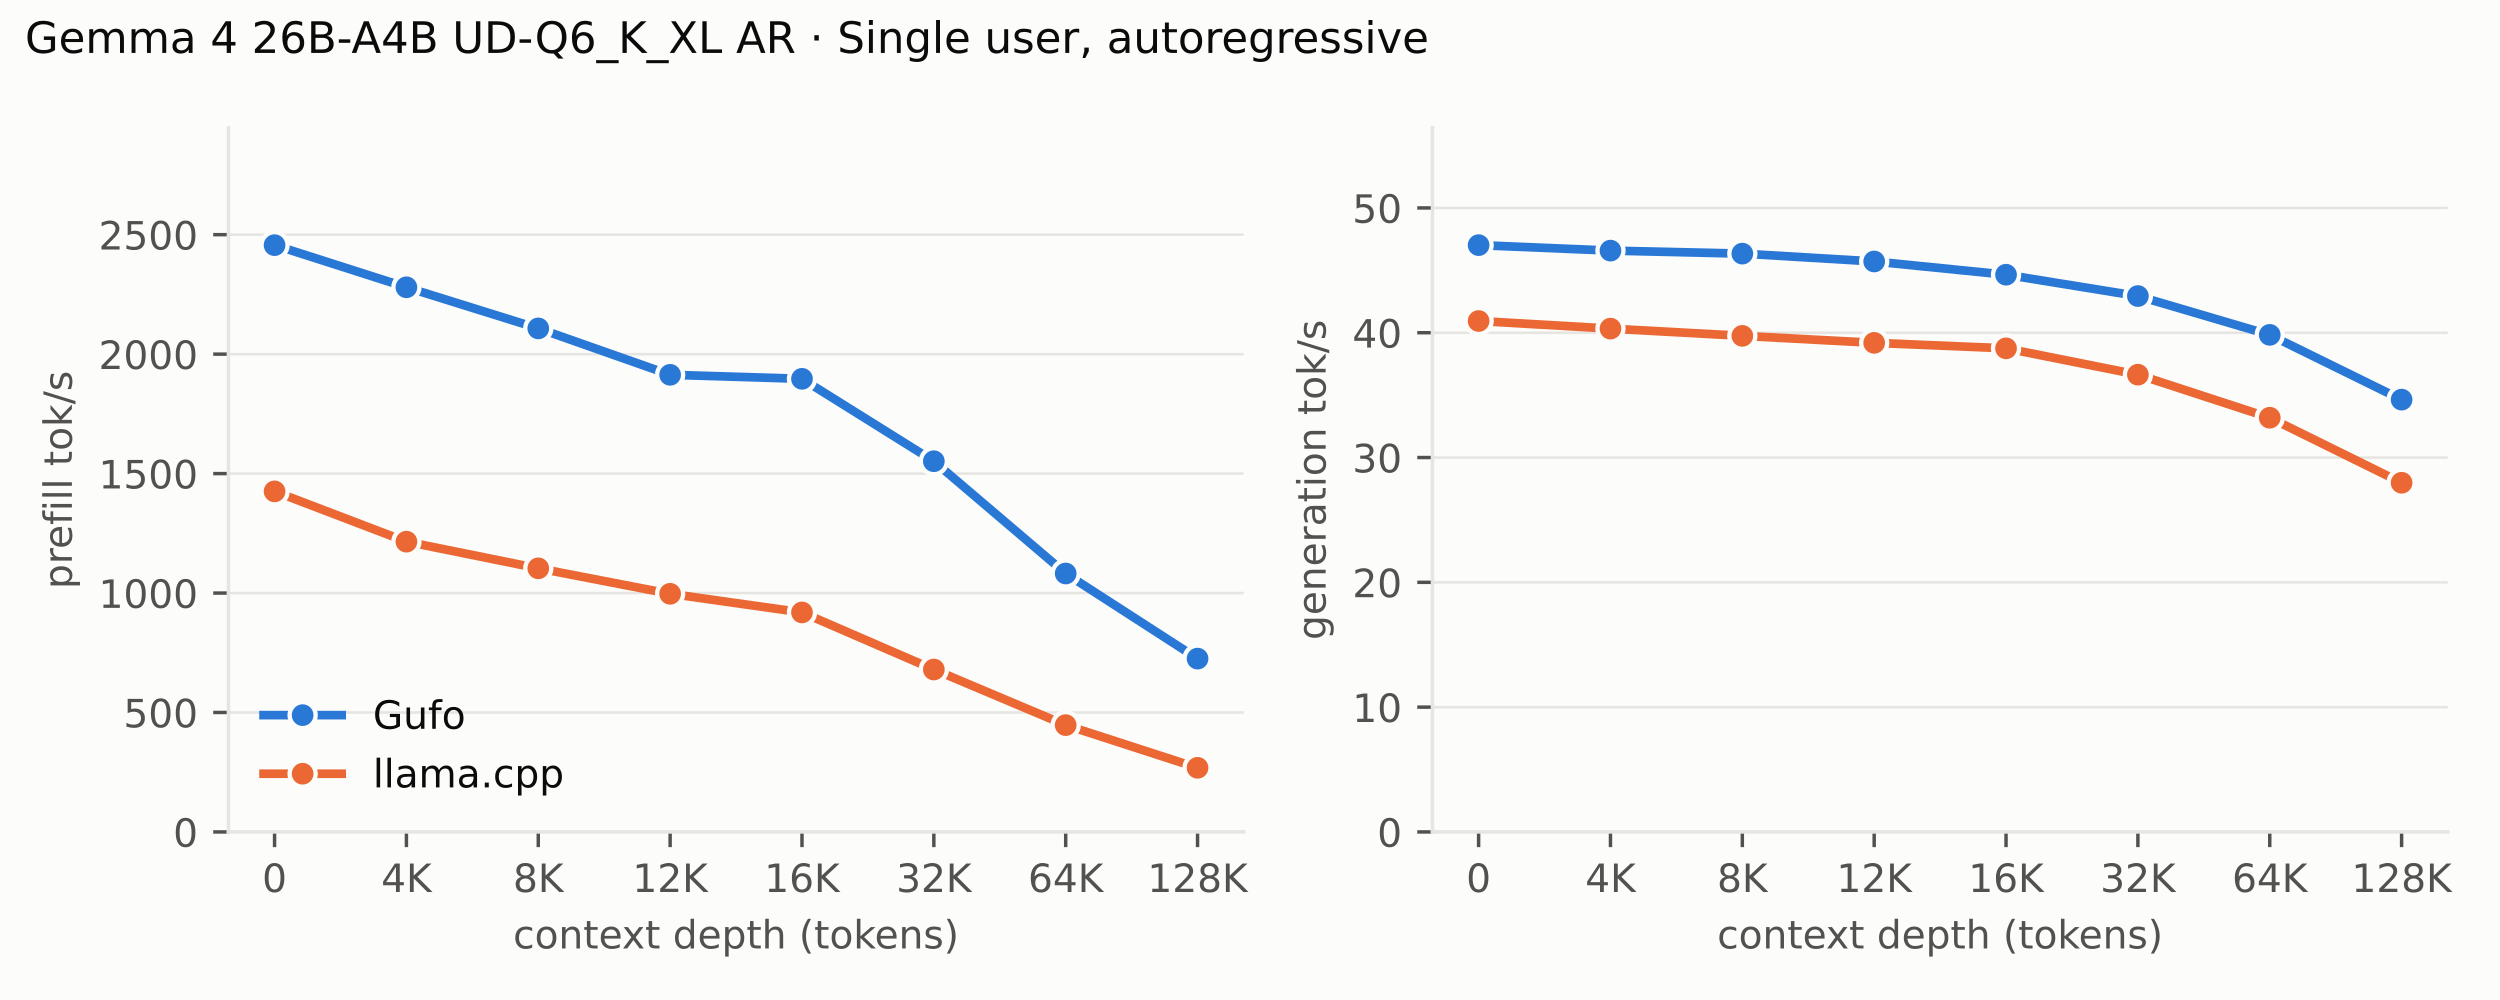
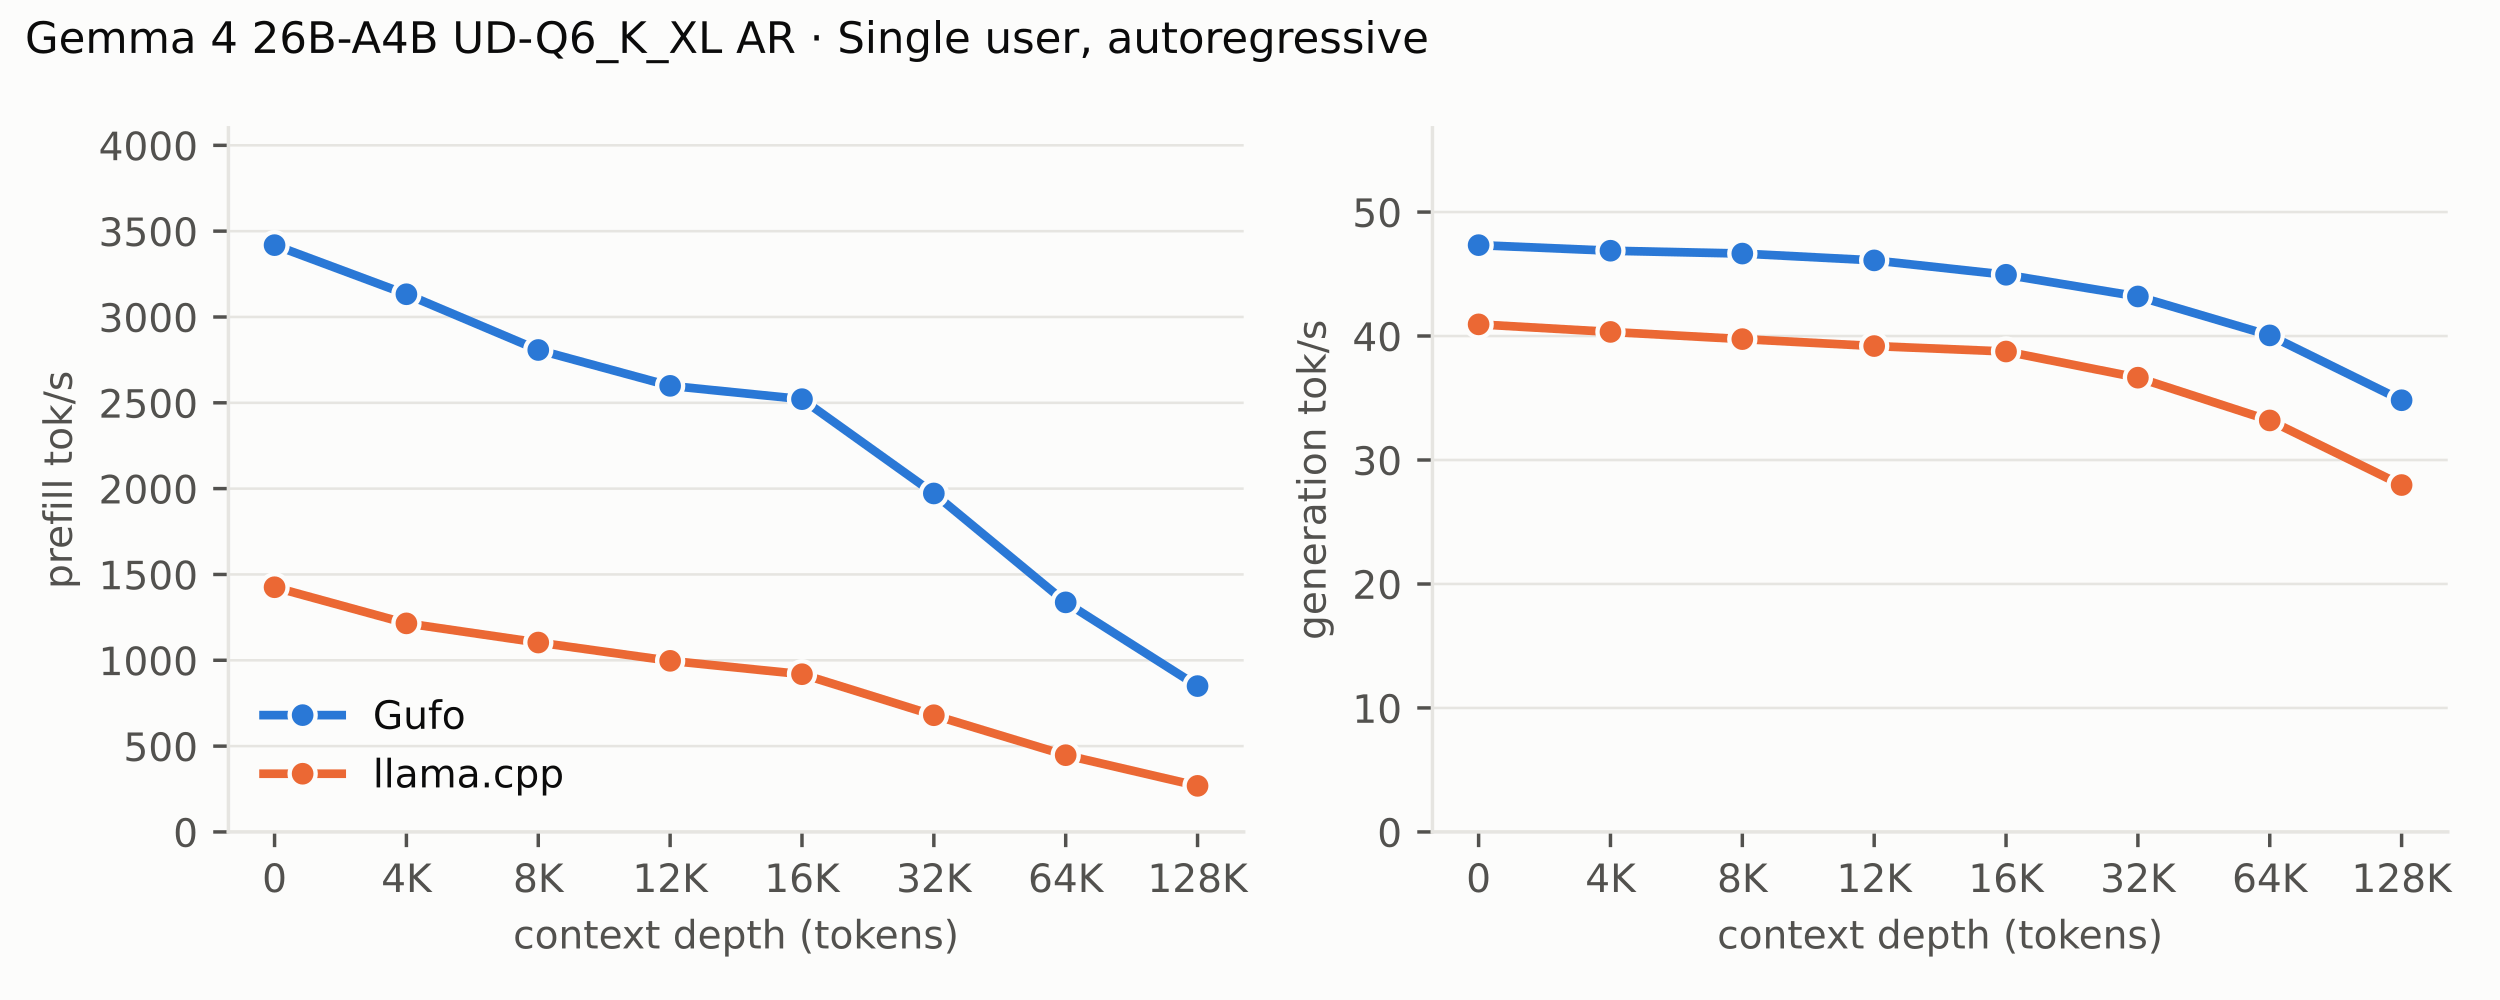
<svg xmlns="http://www.w3.org/2000/svg" xmlns:xlink="http://www.w3.org/1999/xlink" width="576pt" height="230.4pt" viewBox="0 0 576 230.4" version="1.1">
  <defs>
    <style type="text/css">*{stroke-linejoin: round; stroke-linecap: butt}</style>
  </defs>
  <g id="figure_1">
    <g id="patch_1">
      <path d="M 0 230.4 L 576 230.4 L 576 0 L 0 0 z " style="fill: #fcfcfb" />
    </g>
    <g id="axes_1">
      <g id="patch_2">
        <path d="M 52.626 191.679 L 286.549 191.679 L 286.549 29.441 L 52.626 29.441 z " style="fill: #fcfcfb" />
      </g>
      <g id="matplotlib.axis_1">
        <g id="xtick_1">
          <g id="line2d_1">
            <defs>
              <path id="m1ebf051f68" d="M 0 0 L 0 3.5 " style="stroke: #52514e; stroke-width: 0.8" />
            </defs>
            <g>
              <use xlink:href="#m1ebf051f68" x="63.259" y="191.679" style="fill: #52514e; stroke: #52514e; stroke-width: 0.8" />
            </g>
          </g>
          <g id="text_1">
            <text style="font-size: 9px; font-family: 'DejaVu Sans', 'Bitstream Vera Sans', 'Computer Modern Sans Serif', 'Lucida Grande', 'Verdana', 'Geneva', 'Lucid', 'Arial', 'Helvetica', 'Avant Garde', sans-serif; text-anchor: middle; fill: #52514e" x="63.259" y="205.517" transform="rotate(-0 63.25858 205.5172)">0</text>
          </g>
        </g>
        <g id="xtick_2">
          <g id="line2d_2">
            <g>
              <use xlink:href="#m1ebf051f68" x="93.638" y="191.679" style="fill: #52514e; stroke: #52514e; stroke-width: 0.8" />
            </g>
          </g>
          <g id="text_2">
            <text style="font-size: 9px; font-family: 'DejaVu Sans', 'Bitstream Vera Sans', 'Computer Modern Sans Serif', 'Lucida Grande', 'Verdana', 'Geneva', 'Lucid', 'Arial', 'Helvetica', 'Avant Garde', sans-serif; text-anchor: middle; fill: #52514e" x="93.638" y="205.517" transform="rotate(-0 93.63823 205.5172)">4K</text>
          </g>
        </g>
        <g id="xtick_3">
          <g id="line2d_3">
            <g>
              <use xlink:href="#m1ebf051f68" x="124.018" y="191.679" style="fill: #52514e; stroke: #52514e; stroke-width: 0.8" />
            </g>
          </g>
          <g id="text_3">
            <text style="font-size: 9px; font-family: 'DejaVu Sans', 'Bitstream Vera Sans', 'Computer Modern Sans Serif', 'Lucida Grande', 'Verdana', 'Geneva', 'Lucid', 'Arial', 'Helvetica', 'Avant Garde', sans-serif; text-anchor: middle; fill: #52514e" x="124.018" y="205.517" transform="rotate(-0 124.0179 205.5172)">8K</text>
          </g>
        </g>
        <g id="xtick_4">
          <g id="line2d_4">
            <g>
              <use xlink:href="#m1ebf051f68" x="154.398" y="191.679" style="fill: #52514e; stroke: #52514e; stroke-width: 0.8" />
            </g>
          </g>
          <g id="text_4">
            <text style="font-size: 9px; font-family: 'DejaVu Sans', 'Bitstream Vera Sans', 'Computer Modern Sans Serif', 'Lucida Grande', 'Verdana', 'Geneva', 'Lucid', 'Arial', 'Helvetica', 'Avant Garde', sans-serif; text-anchor: middle; fill: #52514e" x="154.398" y="205.517" transform="rotate(-0 154.3975 205.5172)">12K</text>
          </g>
        </g>
        <g id="xtick_5">
          <g id="line2d_5">
            <g>
              <use xlink:href="#m1ebf051f68" x="184.777" y="191.679" style="fill: #52514e; stroke: #52514e; stroke-width: 0.8" />
            </g>
          </g>
          <g id="text_5">
            <text style="font-size: 9px; font-family: 'DejaVu Sans', 'Bitstream Vera Sans', 'Computer Modern Sans Serif', 'Lucida Grande', 'Verdana', 'Geneva', 'Lucid', 'Arial', 'Helvetica', 'Avant Garde', sans-serif; text-anchor: middle; fill: #52514e" x="184.777" y="205.517" transform="rotate(-0 184.7772 205.5172)">16K</text>
          </g>
        </g>
        <g id="xtick_6">
          <g id="line2d_6">
            <g>
              <use xlink:href="#m1ebf051f68" x="215.157" y="191.679" style="fill: #52514e; stroke: #52514e; stroke-width: 0.8" />
            </g>
          </g>
          <g id="text_6">
            <text style="font-size: 9px; font-family: 'DejaVu Sans', 'Bitstream Vera Sans', 'Computer Modern Sans Serif', 'Lucida Grande', 'Verdana', 'Geneva', 'Lucid', 'Arial', 'Helvetica', 'Avant Garde', sans-serif; text-anchor: middle; fill: #52514e" x="215.157" y="205.517" transform="rotate(-0 215.1568 205.5172)">32K</text>
          </g>
        </g>
        <g id="xtick_7">
          <g id="line2d_7">
            <g>
              <use xlink:href="#m1ebf051f68" x="245.536" y="191.679" style="fill: #52514e; stroke: #52514e; stroke-width: 0.8" />
            </g>
          </g>
          <g id="text_7">
            <text style="font-size: 9px; font-family: 'DejaVu Sans', 'Bitstream Vera Sans', 'Computer Modern Sans Serif', 'Lucida Grande', 'Verdana', 'Geneva', 'Lucid', 'Arial', 'Helvetica', 'Avant Garde', sans-serif; text-anchor: middle; fill: #52514e" x="245.536" y="205.517" transform="rotate(-0 245.5365 205.5172)">64K</text>
          </g>
        </g>
        <g id="xtick_8">
          <g id="line2d_8">
            <g>
              <use xlink:href="#m1ebf051f68" x="275.916" y="191.679" style="fill: #52514e; stroke: #52514e; stroke-width: 0.8" />
            </g>
          </g>
          <g id="text_8">
            <text style="font-size: 9px; font-family: 'DejaVu Sans', 'Bitstream Vera Sans', 'Computer Modern Sans Serif', 'Lucida Grande', 'Verdana', 'Geneva', 'Lucid', 'Arial', 'Helvetica', 'Avant Garde', sans-serif; text-anchor: middle; fill: #52514e" x="275.916" y="205.517" transform="rotate(-0 275.9161 205.5172)">128K</text>
          </g>
        </g>
        <g id="text_9">
          <text style="font-size: 9px; font-family: 'DejaVu Sans', 'Bitstream Vera Sans', 'Computer Modern Sans Serif', 'Lucida Grande', 'Verdana', 'Geneva', 'Lucid', 'Arial', 'Helvetica', 'Avant Garde', sans-serif; text-anchor: middle; fill: #52514e" x="169.587" y="218.518" transform="rotate(-0 169.5874 218.5179)">context depth (tokens)</text>
        </g>
      </g>
      <g id="matplotlib.axis_2">
        <g id="ytick_1">
          <g id="line2d_9">
            <path d="M 52.626 191.679 L 286.549 191.679 " clip-path="url(#p1245cb9a4b)" style="fill: none; stroke: #e6e5e1; stroke-width: 0.6; stroke-linecap: square" />
          </g>
          <g id="line2d_10">
            <defs>
              <path id="m680e5b1e24" d="M 0 0 L -3.5 0 " style="stroke: #52514e; stroke-width: 0.8" />
            </defs>
            <g>
              <use xlink:href="#m680e5b1e24" x="52.626" y="191.679" style="fill: #52514e; stroke: #52514e; stroke-width: 0.8" />
            </g>
          </g>
          <g id="text_10">
            <text style="font-size: 9px; font-family: 'DejaVu Sans', 'Bitstream Vera Sans', 'Computer Modern Sans Serif', 'Lucida Grande', 'Verdana', 'Geneva', 'Lucid', 'Arial', 'Helvetica', 'Avant Garde', sans-serif; text-anchor: end; fill: #52514e" x="45.626" y="195.098" transform="rotate(-0 45.6257 195.0982)">0</text>
          </g>
        </g>
        <g id="ytick_2">
          <g id="line2d_11">
-             <path d="M 52.626 164.158 L 286.549 164.158 " clip-path="url(#p1245cb9a4b)" style="fill: none; stroke: #e6e5e1; stroke-width: 0.6; stroke-linecap: square" />
+             <path d="M 52.626 171.905 L 286.549 171.905 " clip-path="url(#p1245cb9a4b)" style="fill: none; stroke: #e6e5e1; stroke-width: 0.6; stroke-linecap: square" />
          </g>
          <g id="line2d_12">
            <g>
-               <use xlink:href="#m680e5b1e24" x="52.626" y="164.158" style="fill: #52514e; stroke: #52514e; stroke-width: 0.8" />
+               <use xlink:href="#m680e5b1e24" x="52.626" y="171.905" style="fill: #52514e; stroke: #52514e; stroke-width: 0.8" />
            </g>
          </g>
          <g id="text_11">
-             <text style="font-size: 9px; font-family: 'DejaVu Sans', 'Bitstream Vera Sans', 'Computer Modern Sans Serif', 'Lucida Grande', 'Verdana', 'Geneva', 'Lucid', 'Arial', 'Helvetica', 'Avant Garde', sans-serif; text-anchor: end; fill: #52514e" x="45.626" y="167.577" transform="rotate(-0 45.6257 167.5769)">500</text>
+             <text style="font-size: 9px; font-family: 'DejaVu Sans', 'Bitstream Vera Sans', 'Computer Modern Sans Serif', 'Lucida Grande', 'Verdana', 'Geneva', 'Lucid', 'Arial', 'Helvetica', 'Avant Garde', sans-serif; text-anchor: end; fill: #52514e" x="45.626" y="175.323" transform="rotate(-0 45.6257 175.3235)">500</text>
          </g>
        </g>
        <g id="ytick_3">
          <g id="line2d_13">
-             <path d="M 52.626 136.637 L 286.549 136.637 " clip-path="url(#p1245cb9a4b)" style="fill: none; stroke: #e6e5e1; stroke-width: 0.6; stroke-linecap: square" />
+             <path d="M 52.626 152.13 L 286.549 152.13 " clip-path="url(#p1245cb9a4b)" style="fill: none; stroke: #e6e5e1; stroke-width: 0.6; stroke-linecap: square" />
          </g>
          <g id="line2d_14">
            <g>
-               <use xlink:href="#m680e5b1e24" x="52.626" y="136.637" style="fill: #52514e; stroke: #52514e; stroke-width: 0.8" />
+               <use xlink:href="#m680e5b1e24" x="52.626" y="152.13" style="fill: #52514e; stroke: #52514e; stroke-width: 0.8" />
            </g>
          </g>
          <g id="text_12">
-             <text style="font-size: 9px; font-family: 'DejaVu Sans', 'Bitstream Vera Sans', 'Computer Modern Sans Serif', 'Lucida Grande', 'Verdana', 'Geneva', 'Lucid', 'Arial', 'Helvetica', 'Avant Garde', sans-serif; text-anchor: end; fill: #52514e" x="45.626" y="140.055" transform="rotate(-0 45.6257 140.0555)">1000</text>
+             <text style="font-size: 9px; font-family: 'DejaVu Sans', 'Bitstream Vera Sans', 'Computer Modern Sans Serif', 'Lucida Grande', 'Verdana', 'Geneva', 'Lucid', 'Arial', 'Helvetica', 'Avant Garde', sans-serif; text-anchor: end; fill: #52514e" x="45.626" y="155.549" transform="rotate(-0 45.6257 155.5487)">1000</text>
          </g>
        </g>
        <g id="ytick_4">
          <g id="line2d_15">
-             <path d="M 52.626 109.115 L 286.549 109.115 " clip-path="url(#p1245cb9a4b)" style="fill: none; stroke: #e6e5e1; stroke-width: 0.6; stroke-linecap: square" />
+             <path d="M 52.626 132.355 L 286.549 132.355 " clip-path="url(#p1245cb9a4b)" style="fill: none; stroke: #e6e5e1; stroke-width: 0.6; stroke-linecap: square" />
          </g>
          <g id="line2d_16">
            <g>
-               <use xlink:href="#m680e5b1e24" x="52.626" y="109.115" style="fill: #52514e; stroke: #52514e; stroke-width: 0.8" />
+               <use xlink:href="#m680e5b1e24" x="52.626" y="132.355" style="fill: #52514e; stroke: #52514e; stroke-width: 0.8" />
            </g>
          </g>
          <g id="text_13">
-             <text style="font-size: 9px; font-family: 'DejaVu Sans', 'Bitstream Vera Sans', 'Computer Modern Sans Serif', 'Lucida Grande', 'Verdana', 'Geneva', 'Lucid', 'Arial', 'Helvetica', 'Avant Garde', sans-serif; text-anchor: end; fill: #52514e" x="45.626" y="112.534" transform="rotate(-0 45.6257 112.5341)">1500</text>
+             <text style="font-size: 9px; font-family: 'DejaVu Sans', 'Bitstream Vera Sans', 'Computer Modern Sans Serif', 'Lucida Grande', 'Verdana', 'Geneva', 'Lucid', 'Arial', 'Helvetica', 'Avant Garde', sans-serif; text-anchor: end; fill: #52514e" x="45.626" y="135.774" transform="rotate(-0 45.6257 135.774)">1500</text>
          </g>
        </g>
        <g id="ytick_5">
          <g id="line2d_17">
-             <path d="M 52.626 81.594 L 286.549 81.594 " clip-path="url(#p1245cb9a4b)" style="fill: none; stroke: #e6e5e1; stroke-width: 0.6; stroke-linecap: square" />
+             <path d="M 52.626 112.58 L 286.549 112.58 " clip-path="url(#p1245cb9a4b)" style="fill: none; stroke: #e6e5e1; stroke-width: 0.6; stroke-linecap: square" />
          </g>
          <g id="line2d_18">
            <g>
-               <use xlink:href="#m680e5b1e24" x="52.626" y="81.594" style="fill: #52514e; stroke: #52514e; stroke-width: 0.8" />
+               <use xlink:href="#m680e5b1e24" x="52.626" y="112.58" style="fill: #52514e; stroke: #52514e; stroke-width: 0.8" />
            </g>
          </g>
          <g id="text_14">
-             <text style="font-size: 9px; font-family: 'DejaVu Sans', 'Bitstream Vera Sans', 'Computer Modern Sans Serif', 'Lucida Grande', 'Verdana', 'Geneva', 'Lucid', 'Arial', 'Helvetica', 'Avant Garde', sans-serif; text-anchor: end; fill: #52514e" x="45.626" y="85.013" transform="rotate(-0 45.6257 85.01274)">2000</text>
+             <text style="font-size: 9px; font-family: 'DejaVu Sans', 'Bitstream Vera Sans', 'Computer Modern Sans Serif', 'Lucida Grande', 'Verdana', 'Geneva', 'Lucid', 'Arial', 'Helvetica', 'Avant Garde', sans-serif; text-anchor: end; fill: #52514e" x="45.626" y="115.999" transform="rotate(-0 45.6257 115.9993)">2000</text>
          </g>
        </g>
        <g id="ytick_6">
          <g id="line2d_19">
-             <path d="M 52.626 54.072 L 286.549 54.072 " clip-path="url(#p1245cb9a4b)" style="fill: none; stroke: #e6e5e1; stroke-width: 0.6; stroke-linecap: square" />
+             <path d="M 52.626 92.806 L 286.549 92.806 " clip-path="url(#p1245cb9a4b)" style="fill: none; stroke: #e6e5e1; stroke-width: 0.6; stroke-linecap: square" />
          </g>
          <g id="line2d_20">
            <g>
-               <use xlink:href="#m680e5b1e24" x="52.626" y="54.072" style="fill: #52514e; stroke: #52514e; stroke-width: 0.8" />
+               <use xlink:href="#m680e5b1e24" x="52.626" y="92.806" style="fill: #52514e; stroke: #52514e; stroke-width: 0.8" />
            </g>
          </g>
          <g id="text_15">
-             <text style="font-size: 9px; font-family: 'DejaVu Sans', 'Bitstream Vera Sans', 'Computer Modern Sans Serif', 'Lucida Grande', 'Verdana', 'Geneva', 'Lucid', 'Arial', 'Helvetica', 'Avant Garde', sans-serif; text-anchor: end; fill: #52514e" x="45.626" y="57.491" transform="rotate(-0 45.6257 57.49136)">2500</text>
-           </g>
-         </g>
-         <g id="text_16">
+             <text style="font-size: 9px; font-family: 'DejaVu Sans', 'Bitstream Vera Sans', 'Computer Modern Sans Serif', 'Lucida Grande', 'Verdana', 'Geneva', 'Lucid', 'Arial', 'Helvetica', 'Avant Garde', sans-serif; text-anchor: end; fill: #52514e" x="45.626" y="96.225" transform="rotate(-0 45.6257 96.2245)">2500</text>
+           </g>
+         </g>
+         <g id="ytick_7">
+           <g id="line2d_21">
+             <path d="M 52.626 73.031 L 286.549 73.031 " clip-path="url(#p1245cb9a4b)" style="fill: none; stroke: #e6e5e1; stroke-width: 0.6; stroke-linecap: square" />
+           </g>
+           <g id="line2d_22">
+             <g>
+               <use xlink:href="#m680e5b1e24" x="52.626" y="73.031" style="fill: #52514e; stroke: #52514e; stroke-width: 0.8" />
+             </g>
+           </g>
+           <g id="text_16">
+             <text style="font-size: 9px; font-family: 'DejaVu Sans', 'Bitstream Vera Sans', 'Computer Modern Sans Serif', 'Lucida Grande', 'Verdana', 'Geneva', 'Lucid', 'Arial', 'Helvetica', 'Avant Garde', sans-serif; text-anchor: end; fill: #52514e" x="45.626" y="76.45" transform="rotate(-0 45.6257 76.44976)">3000</text>
+           </g>
+         </g>
+         <g id="ytick_8">
+           <g id="line2d_23">
+             <path d="M 52.626 53.256 L 286.549 53.256 " clip-path="url(#p1245cb9a4b)" style="fill: none; stroke: #e6e5e1; stroke-width: 0.6; stroke-linecap: square" />
+           </g>
+           <g id="line2d_24">
+             <g>
+               <use xlink:href="#m680e5b1e24" x="52.626" y="53.256" style="fill: #52514e; stroke: #52514e; stroke-width: 0.8" />
+             </g>
+           </g>
+           <g id="text_17">
+             <text style="font-size: 9px; font-family: 'DejaVu Sans', 'Bitstream Vera Sans', 'Computer Modern Sans Serif', 'Lucida Grande', 'Verdana', 'Geneva', 'Lucid', 'Arial', 'Helvetica', 'Avant Garde', sans-serif; text-anchor: end; fill: #52514e" x="45.626" y="56.675" transform="rotate(-0 45.6257 56.67501)">3500</text>
+           </g>
+         </g>
+         <g id="ytick_9">
+           <g id="line2d_25">
+             <path d="M 52.626 33.481 L 286.549 33.481 " clip-path="url(#p1245cb9a4b)" style="fill: none; stroke: #e6e5e1; stroke-width: 0.6; stroke-linecap: square" />
+           </g>
+           <g id="line2d_26">
+             <g>
+               <use xlink:href="#m680e5b1e24" x="52.626" y="33.481" style="fill: #52514e; stroke: #52514e; stroke-width: 0.8" />
+             </g>
+           </g>
+           <g id="text_18">
+             <text style="font-size: 9px; font-family: 'DejaVu Sans', 'Bitstream Vera Sans', 'Computer Modern Sans Serif', 'Lucida Grande', 'Verdana', 'Geneva', 'Lucid', 'Arial', 'Helvetica', 'Avant Garde', sans-serif; text-anchor: end; fill: #52514e" x="45.626" y="36.9" transform="rotate(-0 45.6257 36.90026)">4000</text>
+           </g>
+         </g>
+         <g id="text_19">
          <text style="font-size: 9px; font-family: 'DejaVu Sans', 'Bitstream Vera Sans', 'Computer Modern Sans Serif', 'Lucida Grande', 'Verdana', 'Geneva', 'Lucid', 'Arial', 'Helvetica', 'Avant Garde', sans-serif; text-anchor: middle; fill: #52514e" x="16.559" y="110.56" transform="rotate(-90 16.55859 110.56)">prefill tok/s</text>
        </g>
      </g>
-       <g id="line2d_21">
-         <path d="M 63.259 56.481 L 93.638 66.192 L 124.018 75.665 L 154.398 86.358 L 184.777 87.281 L 215.157 106.267 L 245.536 132.136 L 275.916 151.747 " clip-path="url(#p1245cb9a4b)" style="fill: none; stroke: #2a78d6; stroke-width: 2; stroke-linecap: square" />
+       <g id="line2d_27">
+         <path d="M 63.259 56.481 L 93.638 67.795 L 124.018 80.639 L 154.398 88.9 L 184.777 91.966 L 215.157 113.694 L 245.536 138.786 L 275.916 158.076 " clip-path="url(#p1245cb9a4b)" style="fill: none; stroke: #2a78d6; stroke-width: 2; stroke-linecap: square" />
        <defs>
          <path id="m91930ba968" d="M 0 3 C 0.796 3 1.559 2.684 2.121 2.121 C 2.684 1.559 3 0.796 3 0 C 3 -0.796 2.684 -1.559 2.121 -2.121 C 1.559 -2.684 0.796 -3 0 -3 C -0.796 -3 -1.559 -2.684 -2.121 -2.121 C -2.684 -1.559 -3 -0.796 -3 0 C -3 0.796 -2.684 1.559 -2.121 2.121 C -1.559 2.684 -0.796 3 0 3 z " style="stroke: #fcfcfb" />
        </defs>
        <g clip-path="url(#p1245cb9a4b)">
          <use xlink:href="#m91930ba968" x="63.259" y="56.481" style="fill: #2a78d6; stroke: #fcfcfb" />
-           <use xlink:href="#m91930ba968" x="93.638" y="66.192" style="fill: #2a78d6; stroke: #fcfcfb" />
-           <use xlink:href="#m91930ba968" x="124.018" y="75.665" style="fill: #2a78d6; stroke: #fcfcfb" />
-           <use xlink:href="#m91930ba968" x="154.398" y="86.358" style="fill: #2a78d6; stroke: #fcfcfb" />
-           <use xlink:href="#m91930ba968" x="184.777" y="87.281" style="fill: #2a78d6; stroke: #fcfcfb" />
-           <use xlink:href="#m91930ba968" x="215.157" y="106.267" style="fill: #2a78d6; stroke: #fcfcfb" />
-           <use xlink:href="#m91930ba968" x="245.536" y="132.136" style="fill: #2a78d6; stroke: #fcfcfb" />
-           <use xlink:href="#m91930ba968" x="275.916" y="151.747" style="fill: #2a78d6; stroke: #fcfcfb" />
-         </g>
-       </g>
-       <g id="line2d_22">
-         <path d="M 63.259 113.215 L 93.638 124.801 L 124.018 130.945 L 154.398 136.814 L 184.777 141.105 L 215.157 154.256 L 245.536 167.068 L 275.916 176.903 " clip-path="url(#p1245cb9a4b)" style="fill: none; stroke: #eb6834; stroke-width: 2; stroke-linecap: square" />
+           <use xlink:href="#m91930ba968" x="93.638" y="67.795" style="fill: #2a78d6; stroke: #fcfcfb" />
+           <use xlink:href="#m91930ba968" x="124.018" y="80.639" style="fill: #2a78d6; stroke: #fcfcfb" />
+           <use xlink:href="#m91930ba968" x="154.398" y="88.9" style="fill: #2a78d6; stroke: #fcfcfb" />
+           <use xlink:href="#m91930ba968" x="184.777" y="91.966" style="fill: #2a78d6; stroke: #fcfcfb" />
+           <use xlink:href="#m91930ba968" x="215.157" y="113.694" style="fill: #2a78d6; stroke: #fcfcfb" />
+           <use xlink:href="#m91930ba968" x="245.536" y="138.786" style="fill: #2a78d6; stroke: #fcfcfb" />
+           <use xlink:href="#m91930ba968" x="275.916" y="158.076" style="fill: #2a78d6; stroke: #fcfcfb" />
+         </g>
+       </g>
+       <g id="line2d_28">
+         <path d="M 63.259 135.301 L 93.638 143.625 L 124.018 148.04 L 154.398 152.258 L 184.777 155.34 L 215.157 164.79 L 245.536 173.996 L 275.916 181.062 " clip-path="url(#p1245cb9a4b)" style="fill: none; stroke: #eb6834; stroke-width: 2; stroke-linecap: square" />
        <defs>
          <path id="ma0614988b8" d="M 0 3 C 0.796 3 1.559 2.684 2.121 2.121 C 2.684 1.559 3 0.796 3 0 C 3 -0.796 2.684 -1.559 2.121 -2.121 C 1.559 -2.684 0.796 -3 0 -3 C -0.796 -3 -1.559 -2.684 -2.121 -2.121 C -2.684 -1.559 -3 -0.796 -3 0 C -3 0.796 -2.684 1.559 -2.121 2.121 C -1.559 2.684 -0.796 3 0 3 z " style="stroke: #fcfcfb" />
        </defs>
        <g clip-path="url(#p1245cb9a4b)">
-           <use xlink:href="#ma0614988b8" x="63.259" y="113.215" style="fill: #eb6834; stroke: #fcfcfb" />
-           <use xlink:href="#ma0614988b8" x="93.638" y="124.801" style="fill: #eb6834; stroke: #fcfcfb" />
-           <use xlink:href="#ma0614988b8" x="124.018" y="130.945" style="fill: #eb6834; stroke: #fcfcfb" />
-           <use xlink:href="#ma0614988b8" x="154.398" y="136.814" style="fill: #eb6834; stroke: #fcfcfb" />
-           <use xlink:href="#ma0614988b8" x="184.777" y="141.105" style="fill: #eb6834; stroke: #fcfcfb" />
-           <use xlink:href="#ma0614988b8" x="215.157" y="154.256" style="fill: #eb6834; stroke: #fcfcfb" />
-           <use xlink:href="#ma0614988b8" x="245.536" y="167.068" style="fill: #eb6834; stroke: #fcfcfb" />
-           <use xlink:href="#ma0614988b8" x="275.916" y="176.903" style="fill: #eb6834; stroke: #fcfcfb" />
+           <use xlink:href="#ma0614988b8" x="63.259" y="135.301" style="fill: #eb6834; stroke: #fcfcfb" />
+           <use xlink:href="#ma0614988b8" x="93.638" y="143.625" style="fill: #eb6834; stroke: #fcfcfb" />
+           <use xlink:href="#ma0614988b8" x="124.018" y="148.04" style="fill: #eb6834; stroke: #fcfcfb" />
+           <use xlink:href="#ma0614988b8" x="154.398" y="152.258" style="fill: #eb6834; stroke: #fcfcfb" />
+           <use xlink:href="#ma0614988b8" x="184.777" y="155.34" style="fill: #eb6834; stroke: #fcfcfb" />
+           <use xlink:href="#ma0614988b8" x="215.157" y="164.79" style="fill: #eb6834; stroke: #fcfcfb" />
+           <use xlink:href="#ma0614988b8" x="245.536" y="173.996" style="fill: #eb6834; stroke: #fcfcfb" />
+           <use xlink:href="#ma0614988b8" x="275.916" y="181.062" style="fill: #eb6834; stroke: #fcfcfb" />
        </g>
      </g>
      <g id="patch_3">
        <path d="M 52.626 191.679 L 52.626 29.441 " style="fill: none; stroke: #e6e5e1; stroke-width: 0.8; stroke-linejoin: miter; stroke-linecap: square" />
      </g>
      <g id="patch_4">
        <path d="M 52.626 191.679 L 286.549 191.679 " style="fill: none; stroke: #e6e5e1; stroke-width: 0.8; stroke-linejoin: miter; stroke-linecap: square" />
      </g>
      <g id="legend_1">
-         <g id="line2d_23">
+         <g id="line2d_29">
          <path d="M 60.726 164.766 L 69.726 164.766 L 78.726 164.766 " style="fill: none; stroke: #2a78d6; stroke-width: 2; stroke-linecap: square" />
          <g>
            <use xlink:href="#m91930ba968" x="69.726" y="164.766" style="fill: #2a78d6; stroke: #fcfcfb" />
          </g>
        </g>
-         <g id="text_17">
+         <g id="text_20">
          <text style="font-size: 9px; font-family: 'DejaVu Sans', 'Bitstream Vera Sans', 'Computer Modern Sans Serif', 'Lucida Grande', 'Verdana', 'Geneva', 'Lucid', 'Arial', 'Helvetica', 'Avant Garde', sans-serif; text-anchor: start; fill: #0b0b0b" x="85.926" y="167.916" transform="rotate(-0 85.9257 167.9165)">Gufo</text>
        </g>
-         <g id="line2d_24">
+         <g id="line2d_30">
          <path d="M 60.726 178.267 L 69.726 178.267 L 78.726 178.267 " style="fill: none; stroke: #eb6834; stroke-width: 2; stroke-linecap: square" />
          <g>
            <use xlink:href="#ma0614988b8" x="69.726" y="178.267" style="fill: #eb6834; stroke: #fcfcfb" />
          </g>
        </g>
-         <g id="text_18">
+         <g id="text_21">
          <text style="font-size: 9px; font-family: 'DejaVu Sans', 'Bitstream Vera Sans', 'Computer Modern Sans Serif', 'Lucida Grande', 'Verdana', 'Geneva', 'Lucid', 'Arial', 'Helvetica', 'Avant Garde', sans-serif; text-anchor: start; fill: #0b0b0b" x="85.926" y="181.417" transform="rotate(-0 85.9257 181.4172)">llama.cpp</text>
        </g>
      </g>
    </g>
    <g id="axes_2">
      <g id="patch_5">
        <path d="M 330.039 191.679 L 563.963 191.679 L 563.963 29.441 L 330.039 29.441 z " style="fill: #fcfcfb" />
      </g>
      <g id="matplotlib.axis_3">
        <g id="xtick_9">
-           <g id="line2d_25">
+           <g id="line2d_31">
            <g>
              <use xlink:href="#m1ebf051f68" x="340.672" y="191.679" style="fill: #52514e; stroke: #52514e; stroke-width: 0.8" />
            </g>
          </g>
-           <g id="text_19">
+           <g id="text_22">
            <text style="font-size: 9px; font-family: 'DejaVu Sans', 'Bitstream Vera Sans', 'Computer Modern Sans Serif', 'Lucida Grande', 'Verdana', 'Geneva', 'Lucid', 'Arial', 'Helvetica', 'Avant Garde', sans-serif; text-anchor: middle; fill: #52514e" x="340.672" y="205.517" transform="rotate(-0 340.6723 205.5172)">0</text>
          </g>
        </g>
        <g id="xtick_10">
-           <g id="line2d_26">
+           <g id="line2d_32">
            <g>
              <use xlink:href="#m1ebf051f68" x="371.052" y="191.679" style="fill: #52514e; stroke: #52514e; stroke-width: 0.8" />
            </g>
          </g>
-           <g id="text_20">
+           <g id="text_23">
            <text style="font-size: 9px; font-family: 'DejaVu Sans', 'Bitstream Vera Sans', 'Computer Modern Sans Serif', 'Lucida Grande', 'Verdana', 'Geneva', 'Lucid', 'Arial', 'Helvetica', 'Avant Garde', sans-serif; text-anchor: middle; fill: #52514e" x="371.052" y="205.517" transform="rotate(-0 371.052 205.5172)">4K</text>
          </g>
        </g>
        <g id="xtick_11">
-           <g id="line2d_27">
+           <g id="line2d_33">
            <g>
              <use xlink:href="#m1ebf051f68" x="401.432" y="191.679" style="fill: #52514e; stroke: #52514e; stroke-width: 0.8" />
            </g>
          </g>
-           <g id="text_21">
+           <g id="text_24">
            <text style="font-size: 9px; font-family: 'DejaVu Sans', 'Bitstream Vera Sans', 'Computer Modern Sans Serif', 'Lucida Grande', 'Verdana', 'Geneva', 'Lucid', 'Arial', 'Helvetica', 'Avant Garde', sans-serif; text-anchor: middle; fill: #52514e" x="401.432" y="205.517" transform="rotate(-0 401.4316 205.5172)">8K</text>
          </g>
        </g>
        <g id="xtick_12">
-           <g id="line2d_28">
+           <g id="line2d_34">
            <g>
              <use xlink:href="#m1ebf051f68" x="431.811" y="191.679" style="fill: #52514e; stroke: #52514e; stroke-width: 0.8" />
            </g>
          </g>
-           <g id="text_22">
+           <g id="text_25">
            <text style="font-size: 9px; font-family: 'DejaVu Sans', 'Bitstream Vera Sans', 'Computer Modern Sans Serif', 'Lucida Grande', 'Verdana', 'Geneva', 'Lucid', 'Arial', 'Helvetica', 'Avant Garde', sans-serif; text-anchor: middle; fill: #52514e" x="431.811" y="205.517" transform="rotate(-0 431.8113 205.5172)">12K</text>
          </g>
        </g>
        <g id="xtick_13">
-           <g id="line2d_29">
+           <g id="line2d_35">
            <g>
              <use xlink:href="#m1ebf051f68" x="462.191" y="191.679" style="fill: #52514e; stroke: #52514e; stroke-width: 0.8" />
            </g>
          </g>
-           <g id="text_23">
+           <g id="text_26">
            <text style="font-size: 9px; font-family: 'DejaVu Sans', 'Bitstream Vera Sans', 'Computer Modern Sans Serif', 'Lucida Grande', 'Verdana', 'Geneva', 'Lucid', 'Arial', 'Helvetica', 'Avant Garde', sans-serif; text-anchor: middle; fill: #52514e" x="462.191" y="205.517" transform="rotate(-0 462.1909 205.5172)">16K</text>
          </g>
        </g>
        <g id="xtick_14">
-           <g id="line2d_30">
+           <g id="line2d_36">
            <g>
              <use xlink:href="#m1ebf051f68" x="492.571" y="191.679" style="fill: #52514e; stroke: #52514e; stroke-width: 0.8" />
            </g>
          </g>
-           <g id="text_24">
+           <g id="text_27">
            <text style="font-size: 9px; font-family: 'DejaVu Sans', 'Bitstream Vera Sans', 'Computer Modern Sans Serif', 'Lucida Grande', 'Verdana', 'Geneva', 'Lucid', 'Arial', 'Helvetica', 'Avant Garde', sans-serif; text-anchor: middle; fill: #52514e" x="492.571" y="205.517" transform="rotate(-0 492.5706 205.5172)">32K</text>
          </g>
        </g>
        <g id="xtick_15">
-           <g id="line2d_31">
+           <g id="line2d_37">
            <g>
              <use xlink:href="#m1ebf051f68" x="522.95" y="191.679" style="fill: #52514e; stroke: #52514e; stroke-width: 0.8" />
            </g>
          </g>
-           <g id="text_25">
+           <g id="text_28">
            <text style="font-size: 9px; font-family: 'DejaVu Sans', 'Bitstream Vera Sans', 'Computer Modern Sans Serif', 'Lucida Grande', 'Verdana', 'Geneva', 'Lucid', 'Arial', 'Helvetica', 'Avant Garde', sans-serif; text-anchor: middle; fill: #52514e" x="522.95" y="205.517" transform="rotate(-0 522.9502 205.5172)">64K</text>
          </g>
        </g>
        <g id="xtick_16">
-           <g id="line2d_32">
+           <g id="line2d_38">
            <g>
              <use xlink:href="#m1ebf051f68" x="553.33" y="191.679" style="fill: #52514e; stroke: #52514e; stroke-width: 0.8" />
            </g>
          </g>
-           <g id="text_26">
+           <g id="text_29">
            <text style="font-size: 9px; font-family: 'DejaVu Sans', 'Bitstream Vera Sans', 'Computer Modern Sans Serif', 'Lucida Grande', 'Verdana', 'Geneva', 'Lucid', 'Arial', 'Helvetica', 'Avant Garde', sans-serif; text-anchor: middle; fill: #52514e" x="553.33" y="205.517" transform="rotate(-0 553.3299 205.5172)">128K</text>
          </g>
        </g>
-         <g id="text_27">
+         <g id="text_30">
          <text style="font-size: 9px; font-family: 'DejaVu Sans', 'Bitstream Vera Sans', 'Computer Modern Sans Serif', 'Lucida Grande', 'Verdana', 'Geneva', 'Lucid', 'Arial', 'Helvetica', 'Avant Garde', sans-serif; text-anchor: middle; fill: #52514e" x="447.001" y="218.518" transform="rotate(-0 447.0011 218.5179)">context depth (tokens)</text>
        </g>
      </g>
      <g id="matplotlib.axis_4">
-         <g id="ytick_7">
-           <g id="line2d_33">
-             <path d="M 330.039 191.679 L 563.963 191.679 " clip-path="url(#pfcade36f7c)" style="fill: none; stroke: #e6e5e1; stroke-width: 0.6; stroke-linecap: square" />
-           </g>
-           <g id="line2d_34">
-             <g>
-               <use xlink:href="#m680e5b1e24" x="330.039" y="191.679" style="fill: #52514e; stroke: #52514e; stroke-width: 0.8" />
-             </g>
-           </g>
-           <g id="text_28">
-             <text style="font-size: 9px; font-family: 'DejaVu Sans', 'Bitstream Vera Sans', 'Computer Modern Sans Serif', 'Lucida Grande', 'Verdana', 'Geneva', 'Lucid', 'Arial', 'Helvetica', 'Avant Garde', sans-serif; text-anchor: end; fill: #52514e" x="323.039" y="195.098" transform="rotate(-0 323.0395 195.0982)">0</text>
-           </g>
-         </g>
-         <g id="ytick_8">
-           <g id="line2d_35">
-             <path d="M 330.039 162.926 L 563.963 162.926 " clip-path="url(#pfcade36f7c)" style="fill: none; stroke: #e6e5e1; stroke-width: 0.6; stroke-linecap: square" />
-           </g>
-           <g id="line2d_36">
-             <g>
-               <use xlink:href="#m680e5b1e24" x="330.039" y="162.926" style="fill: #52514e; stroke: #52514e; stroke-width: 0.8" />
-             </g>
-           </g>
-           <g id="text_29">
-             <text style="font-size: 9px; font-family: 'DejaVu Sans', 'Bitstream Vera Sans', 'Computer Modern Sans Serif', 'Lucida Grande', 'Verdana', 'Geneva', 'Lucid', 'Arial', 'Helvetica', 'Avant Garde', sans-serif; text-anchor: end; fill: #52514e" x="323.039" y="166.345" transform="rotate(-0 323.0395 166.3448)">10</text>
-           </g>
-         </g>
-         <g id="ytick_9">
-           <g id="line2d_37">
-             <path d="M 330.039 134.172 L 563.963 134.172 " clip-path="url(#pfcade36f7c)" style="fill: none; stroke: #e6e5e1; stroke-width: 0.6; stroke-linecap: square" />
-           </g>
-           <g id="line2d_38">
-             <g>
-               <use xlink:href="#m680e5b1e24" x="330.039" y="134.172" style="fill: #52514e; stroke: #52514e; stroke-width: 0.8" />
-             </g>
-           </g>
-           <g id="text_30">
-             <text style="font-size: 9px; font-family: 'DejaVu Sans', 'Bitstream Vera Sans', 'Computer Modern Sans Serif', 'Lucida Grande', 'Verdana', 'Geneva', 'Lucid', 'Arial', 'Helvetica', 'Avant Garde', sans-serif; text-anchor: end; fill: #52514e" x="323.039" y="137.591" transform="rotate(-0 323.0395 137.5913)">20</text>
-           </g>
-         </g>
        <g id="ytick_10">
          <g id="line2d_39">
-             <path d="M 330.039 105.419 L 563.963 105.419 " clip-path="url(#pfcade36f7c)" style="fill: none; stroke: #e6e5e1; stroke-width: 0.6; stroke-linecap: square" />
+             <path d="M 330.039 191.679 L 563.963 191.679 " clip-path="url(#pfcade36f7c)" style="fill: none; stroke: #e6e5e1; stroke-width: 0.6; stroke-linecap: square" />
          </g>
          <g id="line2d_40">
            <g>
-               <use xlink:href="#m680e5b1e24" x="330.039" y="105.419" style="fill: #52514e; stroke: #52514e; stroke-width: 0.8" />
+               <use xlink:href="#m680e5b1e24" x="330.039" y="191.679" style="fill: #52514e; stroke: #52514e; stroke-width: 0.8" />
            </g>
          </g>
          <g id="text_31">
-             <text style="font-size: 9px; font-family: 'DejaVu Sans', 'Bitstream Vera Sans', 'Computer Modern Sans Serif', 'Lucida Grande', 'Verdana', 'Geneva', 'Lucid', 'Arial', 'Helvetica', 'Avant Garde', sans-serif; text-anchor: end; fill: #52514e" x="323.039" y="108.838" transform="rotate(-0 323.0395 108.8379)">30</text>
+             <text style="font-size: 9px; font-family: 'DejaVu Sans', 'Bitstream Vera Sans', 'Computer Modern Sans Serif', 'Lucida Grande', 'Verdana', 'Geneva', 'Lucid', 'Arial', 'Helvetica', 'Avant Garde', sans-serif; text-anchor: end; fill: #52514e" x="323.039" y="195.098" transform="rotate(-0 323.0395 195.0982)">0</text>
          </g>
        </g>
        <g id="ytick_11">
          <g id="line2d_41">
-             <path d="M 330.039 76.665 L 563.963 76.665 " clip-path="url(#pfcade36f7c)" style="fill: none; stroke: #e6e5e1; stroke-width: 0.6; stroke-linecap: square" />
+             <path d="M 330.039 163.114 L 563.963 163.114 " clip-path="url(#pfcade36f7c)" style="fill: none; stroke: #e6e5e1; stroke-width: 0.6; stroke-linecap: square" />
          </g>
          <g id="line2d_42">
            <g>
-               <use xlink:href="#m680e5b1e24" x="330.039" y="76.665" style="fill: #52514e; stroke: #52514e; stroke-width: 0.8" />
+               <use xlink:href="#m680e5b1e24" x="330.039" y="163.114" style="fill: #52514e; stroke: #52514e; stroke-width: 0.8" />
            </g>
          </g>
          <g id="text_32">
-             <text style="font-size: 9px; font-family: 'DejaVu Sans', 'Bitstream Vera Sans', 'Computer Modern Sans Serif', 'Lucida Grande', 'Verdana', 'Geneva', 'Lucid', 'Arial', 'Helvetica', 'Avant Garde', sans-serif; text-anchor: end; fill: #52514e" x="323.039" y="80.084" transform="rotate(-0 323.0395 80.08441)">40</text>
+             <text style="font-size: 9px; font-family: 'DejaVu Sans', 'Bitstream Vera Sans', 'Computer Modern Sans Serif', 'Lucida Grande', 'Verdana', 'Geneva', 'Lucid', 'Arial', 'Helvetica', 'Avant Garde', sans-serif; text-anchor: end; fill: #52514e" x="323.039" y="166.533" transform="rotate(-0 323.0395 166.5331)">10</text>
          </g>
        </g>
        <g id="ytick_12">
          <g id="line2d_43">
-             <path d="M 330.039 47.912 L 563.963 47.912 " clip-path="url(#pfcade36f7c)" style="fill: none; stroke: #e6e5e1; stroke-width: 0.6; stroke-linecap: square" />
+             <path d="M 330.039 134.549 L 563.963 134.549 " clip-path="url(#pfcade36f7c)" style="fill: none; stroke: #e6e5e1; stroke-width: 0.6; stroke-linecap: square" />
          </g>
          <g id="line2d_44">
            <g>
-               <use xlink:href="#m680e5b1e24" x="330.039" y="47.912" style="fill: #52514e; stroke: #52514e; stroke-width: 0.8" />
+               <use xlink:href="#m680e5b1e24" x="330.039" y="134.549" style="fill: #52514e; stroke: #52514e; stroke-width: 0.8" />
            </g>
          </g>
          <g id="text_33">
-             <text style="font-size: 9px; font-family: 'DejaVu Sans', 'Bitstream Vera Sans', 'Computer Modern Sans Serif', 'Lucida Grande', 'Verdana', 'Geneva', 'Lucid', 'Arial', 'Helvetica', 'Avant Garde', sans-serif; text-anchor: end; fill: #52514e" x="323.039" y="51.331" transform="rotate(-0 323.0395 51.33095)">50</text>
-           </g>
-         </g>
-         <g id="text_34">
+             <text style="font-size: 9px; font-family: 'DejaVu Sans', 'Bitstream Vera Sans', 'Computer Modern Sans Serif', 'Lucida Grande', 'Verdana', 'Geneva', 'Lucid', 'Arial', 'Helvetica', 'Avant Garde', sans-serif; text-anchor: end; fill: #52514e" x="323.039" y="137.968" transform="rotate(-0 323.0395 137.968)">20</text>
+           </g>
+         </g>
+         <g id="ytick_13">
+           <g id="line2d_45">
+             <path d="M 330.039 105.984 L 563.963 105.984 " clip-path="url(#pfcade36f7c)" style="fill: none; stroke: #e6e5e1; stroke-width: 0.6; stroke-linecap: square" />
+           </g>
+           <g id="line2d_46">
+             <g>
+               <use xlink:href="#m680e5b1e24" x="330.039" y="105.984" style="fill: #52514e; stroke: #52514e; stroke-width: 0.8" />
+             </g>
+           </g>
+           <g id="text_34">
+             <text style="font-size: 9px; font-family: 'DejaVu Sans', 'Bitstream Vera Sans', 'Computer Modern Sans Serif', 'Lucida Grande', 'Verdana', 'Geneva', 'Lucid', 'Arial', 'Helvetica', 'Avant Garde', sans-serif; text-anchor: end; fill: #52514e" x="323.039" y="109.403" transform="rotate(-0 323.0395 109.4029)">30</text>
+           </g>
+         </g>
+         <g id="ytick_14">
+           <g id="line2d_47">
+             <path d="M 330.039 77.419 L 563.963 77.419 " clip-path="url(#pfcade36f7c)" style="fill: none; stroke: #e6e5e1; stroke-width: 0.6; stroke-linecap: square" />
+           </g>
+           <g id="line2d_48">
+             <g>
+               <use xlink:href="#m680e5b1e24" x="330.039" y="77.419" style="fill: #52514e; stroke: #52514e; stroke-width: 0.8" />
+             </g>
+           </g>
+           <g id="text_35">
+             <text style="font-size: 9px; font-family: 'DejaVu Sans', 'Bitstream Vera Sans', 'Computer Modern Sans Serif', 'Lucida Grande', 'Verdana', 'Geneva', 'Lucid', 'Arial', 'Helvetica', 'Avant Garde', sans-serif; text-anchor: end; fill: #52514e" x="323.039" y="80.838" transform="rotate(-0 323.0395 80.83772)">40</text>
+           </g>
+         </g>
+         <g id="ytick_15">
+           <g id="line2d_49">
+             <path d="M 330.039 48.854 L 563.963 48.854 " clip-path="url(#pfcade36f7c)" style="fill: none; stroke: #e6e5e1; stroke-width: 0.6; stroke-linecap: square" />
+           </g>
+           <g id="line2d_50">
+             <g>
+               <use xlink:href="#m680e5b1e24" x="330.039" y="48.854" style="fill: #52514e; stroke: #52514e; stroke-width: 0.8" />
+             </g>
+           </g>
+           <g id="text_36">
+             <text style="font-size: 9px; font-family: 'DejaVu Sans', 'Bitstream Vera Sans', 'Computer Modern Sans Serif', 'Lucida Grande', 'Verdana', 'Geneva', 'Lucid', 'Arial', 'Helvetica', 'Avant Garde', sans-serif; text-anchor: end; fill: #52514e" x="323.039" y="52.273" transform="rotate(-0 323.0395 52.27259)">50</text>
+           </g>
+         </g>
+         <g id="text_37">
          <text style="font-size: 9px; font-family: 'DejaVu Sans', 'Bitstream Vera Sans', 'Computer Modern Sans Serif', 'Lucida Grande', 'Verdana', 'Geneva', 'Lucid', 'Arial', 'Helvetica', 'Avant Garde', sans-serif; text-anchor: middle; fill: #52514e" x="305.425" y="110.56" transform="rotate(-90 305.4248 110.56)">generation tok/s</text>
        </g>
      </g>
-       <g id="line2d_45">
-         <path d="M 340.672 56.481 L 371.052 57.746 L 401.432 58.436 L 431.811 60.247 L 462.191 63.295 L 492.571 68.212 L 522.95 77.154 L 553.33 92.077 " clip-path="url(#pfcade36f7c)" style="fill: none; stroke: #2a78d6; stroke-width: 2; stroke-linecap: square" />
+       <g id="line2d_51">
+         <path d="M 340.672 56.481 L 371.052 57.766 L 401.432 58.423 L 431.811 59.994 L 462.191 63.308 L 492.571 68.306 L 522.95 77.276 L 553.33 92.216 " clip-path="url(#pfcade36f7c)" style="fill: none; stroke: #2a78d6; stroke-width: 2; stroke-linecap: square" />
        <g clip-path="url(#pfcade36f7c)">
          <use xlink:href="#m91930ba968" x="340.672" y="56.481" style="fill: #2a78d6; stroke: #fcfcfb" />
-           <use xlink:href="#m91930ba968" x="371.052" y="57.746" style="fill: #2a78d6; stroke: #fcfcfb" />
-           <use xlink:href="#m91930ba968" x="401.432" y="58.436" style="fill: #2a78d6; stroke: #fcfcfb" />
-           <use xlink:href="#m91930ba968" x="431.811" y="60.247" style="fill: #2a78d6; stroke: #fcfcfb" />
-           <use xlink:href="#m91930ba968" x="462.191" y="63.295" style="fill: #2a78d6; stroke: #fcfcfb" />
-           <use xlink:href="#m91930ba968" x="492.571" y="68.212" style="fill: #2a78d6; stroke: #fcfcfb" />
-           <use xlink:href="#m91930ba968" x="522.95" y="77.154" style="fill: #2a78d6; stroke: #fcfcfb" />
-           <use xlink:href="#m91930ba968" x="553.33" y="92.077" style="fill: #2a78d6; stroke: #fcfcfb" />
-         </g>
-       </g>
-       <g id="line2d_46">
-         <path d="M 340.672 73.963 L 371.052 75.717 L 401.432 77.384 L 431.811 78.994 L 462.191 80.26 L 492.571 86.327 L 522.95 96.247 L 553.33 111.227 " clip-path="url(#pfcade36f7c)" style="fill: none; stroke: #eb6834; stroke-width: 2; stroke-linecap: square" />
+           <use xlink:href="#m91930ba968" x="371.052" y="57.766" style="fill: #2a78d6; stroke: #fcfcfb" />
+           <use xlink:href="#m91930ba968" x="401.432" y="58.423" style="fill: #2a78d6; stroke: #fcfcfb" />
+           <use xlink:href="#m91930ba968" x="431.811" y="59.994" style="fill: #2a78d6; stroke: #fcfcfb" />
+           <use xlink:href="#m91930ba968" x="462.191" y="63.308" style="fill: #2a78d6; stroke: #fcfcfb" />
+           <use xlink:href="#m91930ba968" x="492.571" y="68.306" style="fill: #2a78d6; stroke: #fcfcfb" />
+           <use xlink:href="#m91930ba968" x="522.95" y="77.276" style="fill: #2a78d6; stroke: #fcfcfb" />
+           <use xlink:href="#m91930ba968" x="553.33" y="92.216" style="fill: #2a78d6; stroke: #fcfcfb" />
+         </g>
+       </g>
+       <g id="line2d_52">
+         <path d="M 340.672 74.734 L 371.052 76.476 L 401.432 78.133 L 431.811 79.733 L 462.191 80.989 L 492.571 87.017 L 522.95 96.872 L 553.33 111.754 " clip-path="url(#pfcade36f7c)" style="fill: none; stroke: #eb6834; stroke-width: 2; stroke-linecap: square" />
        <g clip-path="url(#pfcade36f7c)">
-           <use xlink:href="#ma0614988b8" x="340.672" y="73.963" style="fill: #eb6834; stroke: #fcfcfb" />
-           <use xlink:href="#ma0614988b8" x="371.052" y="75.717" style="fill: #eb6834; stroke: #fcfcfb" />
-           <use xlink:href="#ma0614988b8" x="401.432" y="77.384" style="fill: #eb6834; stroke: #fcfcfb" />
-           <use xlink:href="#ma0614988b8" x="431.811" y="78.994" style="fill: #eb6834; stroke: #fcfcfb" />
-           <use xlink:href="#ma0614988b8" x="462.191" y="80.26" style="fill: #eb6834; stroke: #fcfcfb" />
-           <use xlink:href="#ma0614988b8" x="492.571" y="86.327" style="fill: #eb6834; stroke: #fcfcfb" />
-           <use xlink:href="#ma0614988b8" x="522.95" y="96.247" style="fill: #eb6834; stroke: #fcfcfb" />
-           <use xlink:href="#ma0614988b8" x="553.33" y="111.227" style="fill: #eb6834; stroke: #fcfcfb" />
+           <use xlink:href="#ma0614988b8" x="340.672" y="74.734" style="fill: #eb6834; stroke: #fcfcfb" />
+           <use xlink:href="#ma0614988b8" x="371.052" y="76.476" style="fill: #eb6834; stroke: #fcfcfb" />
+           <use xlink:href="#ma0614988b8" x="401.432" y="78.133" style="fill: #eb6834; stroke: #fcfcfb" />
+           <use xlink:href="#ma0614988b8" x="431.811" y="79.733" style="fill: #eb6834; stroke: #fcfcfb" />
+           <use xlink:href="#ma0614988b8" x="462.191" y="80.989" style="fill: #eb6834; stroke: #fcfcfb" />
+           <use xlink:href="#ma0614988b8" x="492.571" y="87.017" style="fill: #eb6834; stroke: #fcfcfb" />
+           <use xlink:href="#ma0614988b8" x="522.95" y="96.872" style="fill: #eb6834; stroke: #fcfcfb" />
+           <use xlink:href="#ma0614988b8" x="553.33" y="111.754" style="fill: #eb6834; stroke: #fcfcfb" />
        </g>
      </g>
      <g id="patch_6">
        <path d="M 330.039 191.679 L 330.039 29.441 " style="fill: none; stroke: #e6e5e1; stroke-width: 0.8; stroke-linejoin: miter; stroke-linecap: square" />
      </g>
      <g id="patch_7">
        <path d="M 330.039 191.679 L 563.963 191.679 " style="fill: none; stroke: #e6e5e1; stroke-width: 0.8; stroke-linejoin: miter; stroke-linecap: square" />
      </g>
    </g>
-     <g id="text_35">
+     <g id="text_38">
      <text style="font-size: 10px; font-family: 'DejaVu Sans', 'Bitstream Vera Sans', 'Computer Modern Sans Serif', 'Lucida Grande', 'Verdana', 'Geneva', 'Lucid', 'Arial', 'Helvetica', 'Avant Garde', sans-serif; text-anchor: start; fill: #0b0b0b" x="5.76" y="12.206" transform="rotate(-0 5.76 12.20644)">Gemma 4 26B-A4B UD-Q6_K_XL AR · Single user, autoregressive</text>
    </g>
  </g>
  <defs>
    <clipPath id="p1245cb9a4b">
      <rect x="52.626" y="29.441" width="233.923" height="162.239" />
    </clipPath>
    <clipPath id="pfcade36f7c">
      <rect x="330.039" y="29.441" width="233.923" height="162.239" />
    </clipPath>
  </defs>
</svg>
